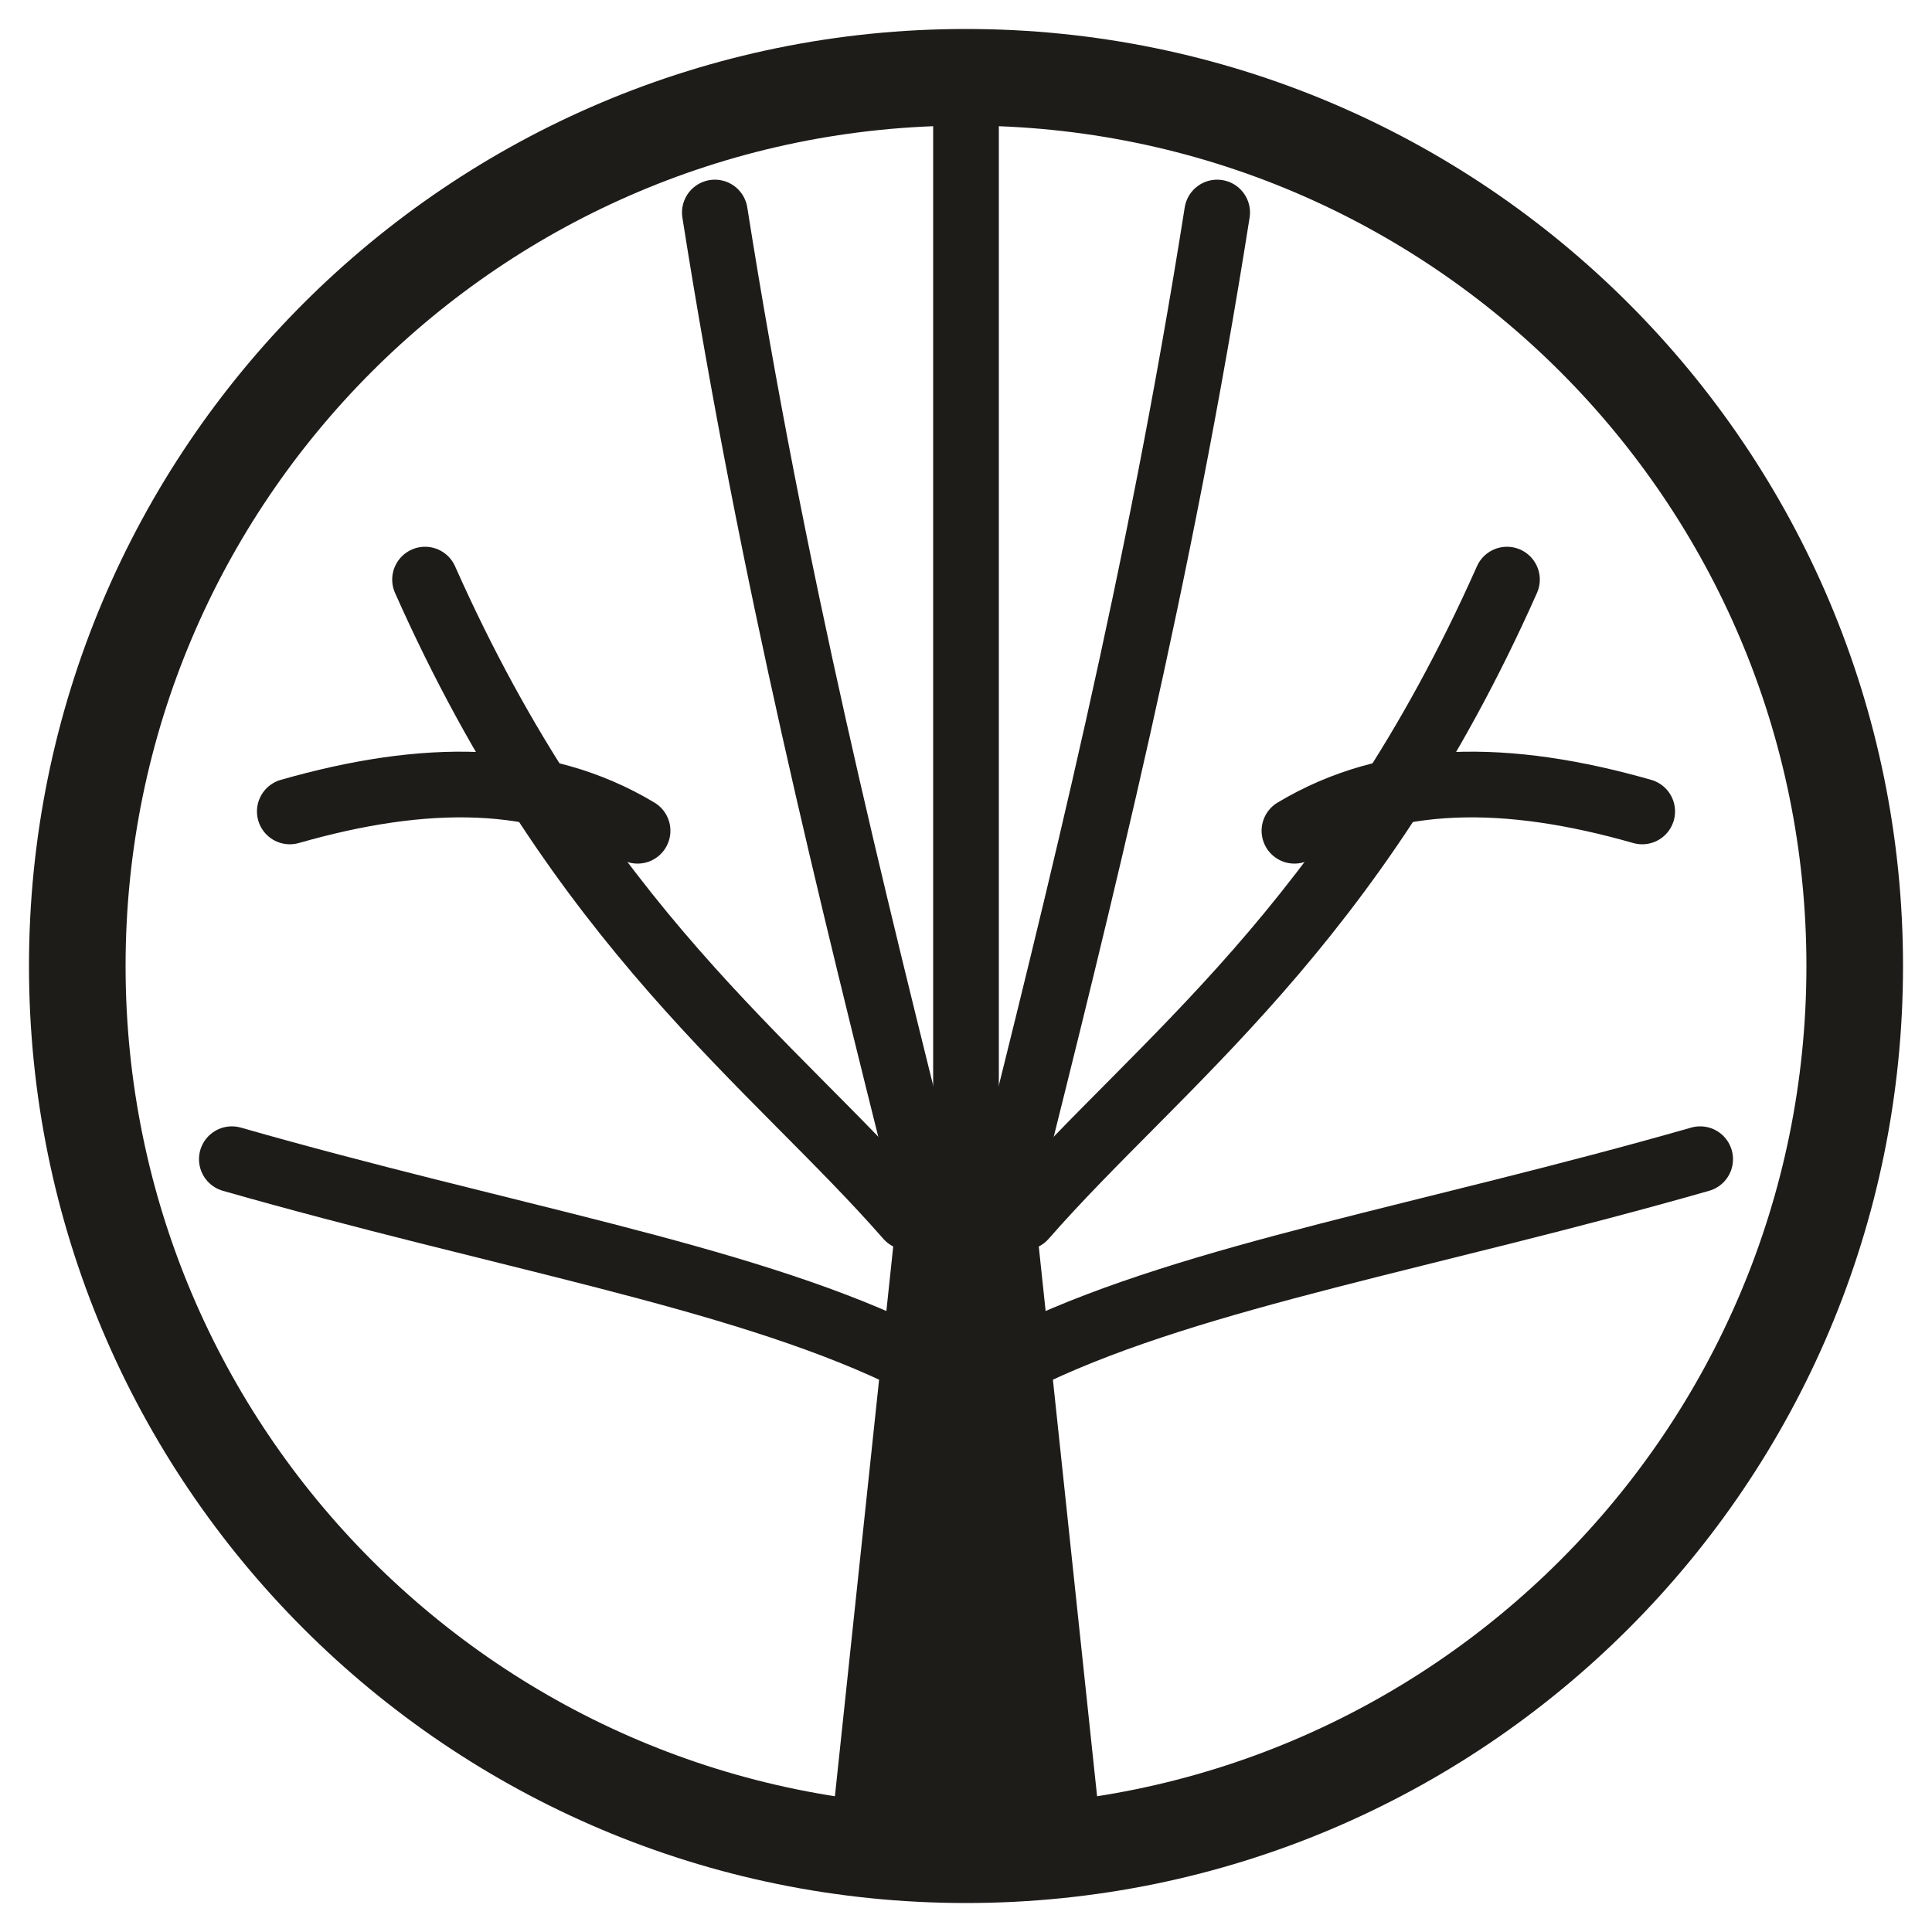
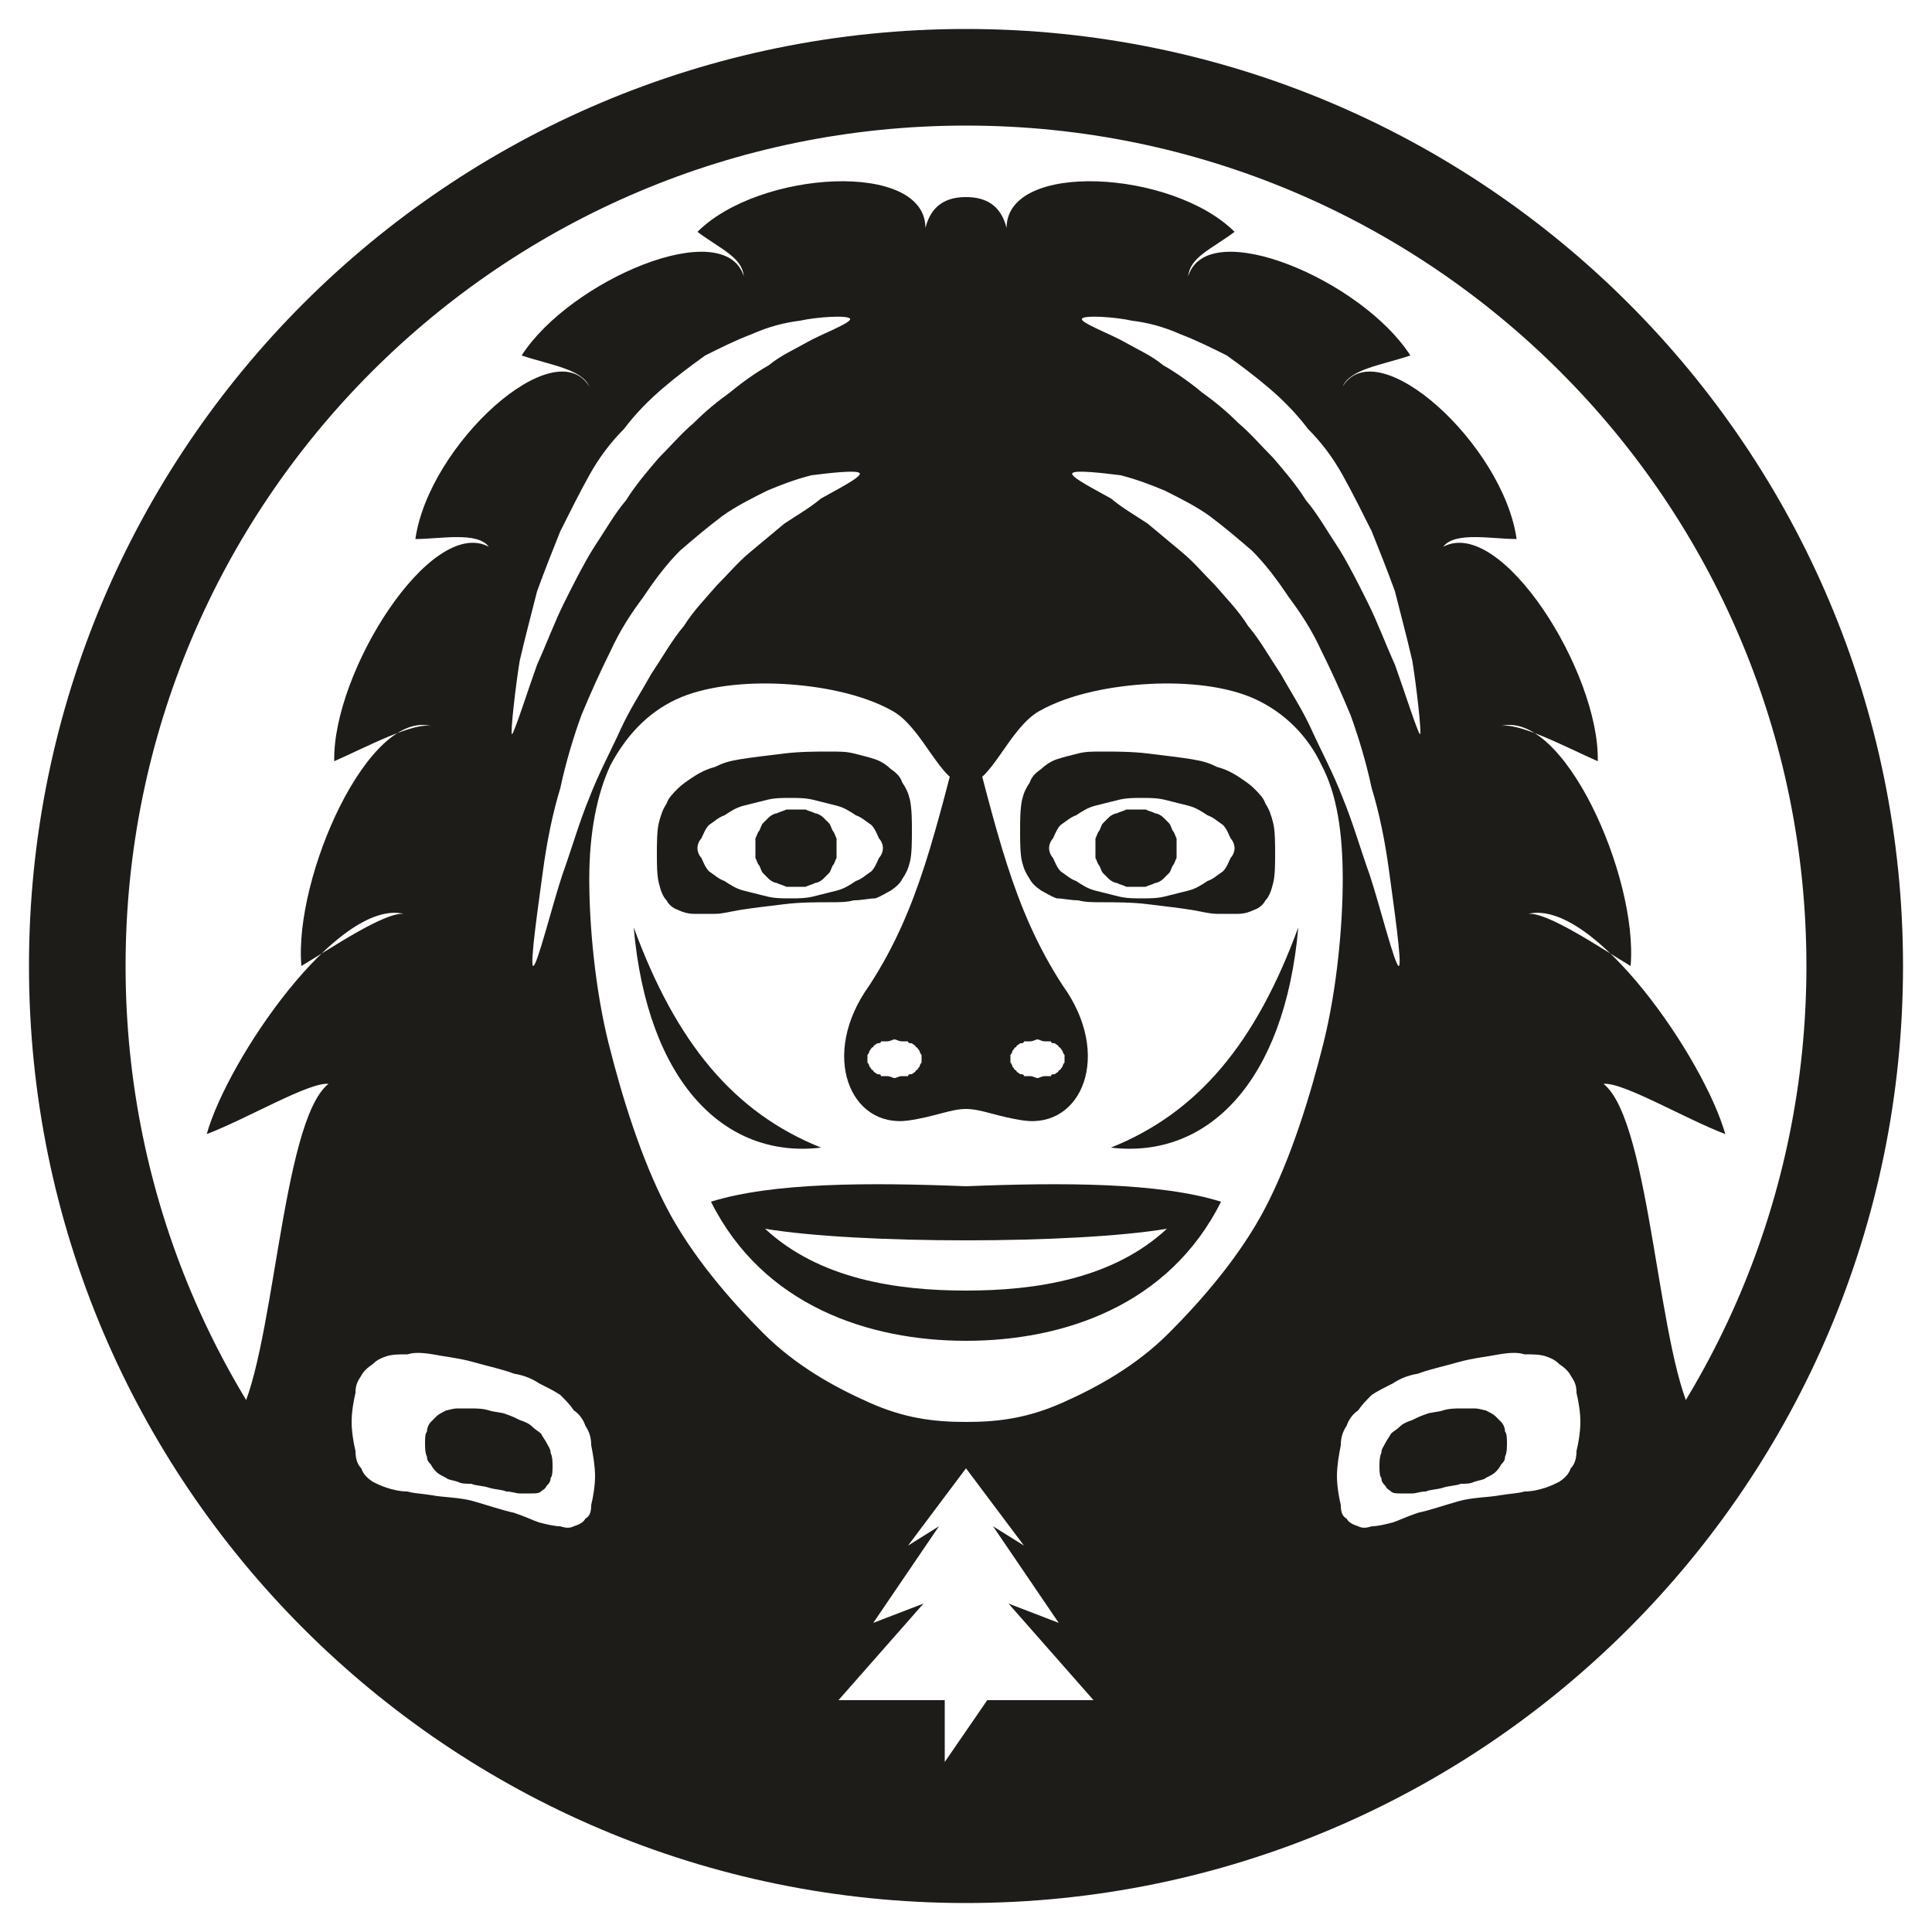
- <svg xmlns="http://www.w3.org/2000/svg" viewBox="0 0 100 100" fill="none" stroke="#1e1c19" stroke-linecap="round">
-   <circle cx="50" cy="50" r="46" stroke-width="5" />
-   <path d="M43 95 L46.5 62 L53.5 62 L57 95 Z" fill="#1e1c19" stroke="none" />
-   <g stroke-width="3.4">
-     <path d="M47 63 C40 55 30 48 22 30" />
-     <path d="M48 62 C44 46 40 30 37 11" />
-     <path d="M50 62 L50 6" />
-     <path d="M52 62 C56 46 60 30 63 11" />
-     <path d="M53 63 C60 55 70 48 78 30" />
-     <path d="M46.5 70 C38 66 26 64 12 60" />
-     <path d="M53.5 70 C62 66 74 64 88 60" />
-     <path d="M33 43 C28 40 22 40 15 42" />
-     <path d="M67 43 C72 40 78 40 85 42" />
-   </g>
+ <svg xmlns="http://www.w3.org/2000/svg" viewBox="0 0 100 100" fill="#1e1c19" fill-rule="evenodd">
+   <circle cx="50" cy="50" r="46" fill="none" stroke="#1e1c19" stroke-width="5" />
+   <path d="M50 10.2C49 10.2 48.2 10.6 47.9 11.8C47.9 8.3 39.3 8.8 36.1 12C37.3 12.9 38.4 13.3 38.5 14.3C37.5 11.1 29.5 14.5 27 18.4C28.5 18.9 30.1 19.1 30.5 20C28.7 17.1 22.2 23 21.5 27.9C22.8 27.9 24.7 27.5 25.3 28.3C22.3 26.7 17.2 34.8 17.3 39.4C18.9 38.7 21.5 37.3 22.4 37.6C19.1 36.6 15.2 45.4 15.6 50C17.1 49.1 19.9 47.2 20.9 47.3C17.5 46.5 11.8 54.8 10.7 58.7C12.8 57.9 16 56 17 56.1C14.5 58.1 14.2 70.6 12.2 73.6C16.2 80 21.8 85.3 28.4 89C35 92.7 42.4 94.6 50 94.6C57.6 94.6 65 92.7 71.6 89C78.2 85.3 83.8 80 87.8 73.6C85.8 70.6 85.5 58.1 83 56.1C84 56 87.2 57.9 89.3 58.7C88.2 54.8 82.5 46.5 79.1 47.3C80.1 47.2 82.9 49.1 84.4 50C84.8 45.4 80.9 36.6 77.6 37.6C78.5 37.3 81.1 38.7 82.7 39.4C82.8 34.8 77.7 26.7 74.7 28.3C75.3 27.5 77.2 27.9 78.5 27.9C77.8 23 71.3 17.1 69.5 20C69.9 19.1 71.5 18.9 73 18.4C70.5 14.5 62.5 11.1 61.5 14.3C61.6 13.3 62.7 12.9 63.9 12C60.7 8.8 52.1 8.3 52.1 11.8C51.8 10.6 51 10.2 50 10.2ZM50 40.6C48.7 40.6 47.8 37.7 46.2 36.8C44.6 35.9 42.4 35.5 40.5 35.4C38.6 35.3 36.5 35.5 35 36.2C33.5 36.9 32.4 38.1 31.6 39.6C30.9 41.1 30.5 43.1 30.5 45.5C30.5 47.9 30.8 51.2 31.5 54C32.2 56.8 33.2 60 34.5 62.5C35.8 65 37.8 67.3 39.5 69C41.2 70.7 43.2 71.8 45 72.6C46.8 73.4 48.3 73.6 50 73.6C51.7 73.6 53.2 73.4 55 72.6C56.8 71.8 58.8 70.7 60.5 69C62.2 67.3 64.2 65 65.5 62.5C66.8 60 67.8 56.8 68.5 54C69.2 51.2 69.5 47.9 69.5 45.5C69.5 43.1 69.2 41.1 68.4 39.6C67.7 38.1 66.5 36.9 65 36.2C63.5 35.5 61.4 35.3 59.5 35.4C57.6 35.5 55.4 35.9 53.8 36.8C52.2 37.7 51.3 40.6 50 40.6ZM50 76L47 80L48.6 79L45.2 84L47.8 83L43.4 88L48.9 88L48.9 91.2L51.1 88L56.6 88L52.2 83L54.8 84L51.4 79L53 80L50 76ZM30.8 76.4C30.8 76.9 30.7 77.5 30.6 77.9C30.6 78.3 30.5 78.5 30.3 78.6C30.2 78.8 30 78.9 29.7 79C29.5 79.1 29.3 79.1 29 79C28.7 79 28.3 78.9 27.9 78.8C27.6 78.7 27.2 78.5 26.6 78.3C26.1 78.2 25.2 77.9 24.5 77.7C23.8 77.5 22.9 77.5 22.4 77.4C21.8 77.3 21.4 77.3 21.1 77.2C20.7 77.2 20.3 77.1 20 77C19.7 76.9 19.5 76.8 19.3 76.7C19 76.5 18.8 76.3 18.7 76C18.5 75.8 18.4 75.5 18.4 75.1C18.3 74.7 18.2 74.1 18.2 73.6C18.2 73.1 18.3 72.5 18.4 72.1C18.4 71.7 18.5 71.5 18.7 71.2C18.8 71 19 70.8 19.3 70.6C19.5 70.4 19.7 70.3 20 70.2C20.3 70.1 20.7 70.1 21.1 70.1C21.4 70 21.8 70 22.4 70.1C22.9 70.2 23.8 70.3 24.5 70.5C25.2 70.7 26.1 70.9 26.6 71.1C27.2 71.2 27.6 71.4 27.9 71.6C28.3 71.8 28.7 72 29 72.2C29.3 72.5 29.5 72.7 29.7 73C30 73.2 30.2 73.5 30.3 73.8C30.5 74.1 30.6 74.4 30.6 74.8C30.7 75.3 30.8 75.9 30.8 76.4ZM69.2 76.4C69.2 76.9 69.3 77.5 69.4 77.9C69.4 78.3 69.5 78.5 69.7 78.6C69.8 78.8 70 78.9 70.3 79C70.5 79.1 70.7 79.1 71 79C71.3 79 71.7 78.9 72.1 78.8C72.4 78.7 72.8 78.5 73.4 78.3C73.9 78.2 74.8 77.9 75.5 77.7C76.2 77.5 77.1 77.5 77.6 77.4C78.2 77.3 78.6 77.3 78.9 77.2C79.3 77.2 79.7 77.1 80 77C80.3 76.9 80.5 76.8 80.7 76.7C81 76.5 81.2 76.3 81.3 76C81.5 75.8 81.6 75.5 81.6 75.1C81.7 74.7 81.8 74.1 81.8 73.6C81.8 73.1 81.7 72.5 81.6 72.1C81.6 71.7 81.5 71.5 81.3 71.2C81.2 71 81 70.8 80.7 70.6C80.5 70.4 80.3 70.3 80 70.2C79.7 70.1 79.3 70.1 78.9 70.1C78.6 70 78.2 70 77.6 70.1C77.1 70.2 76.2 70.3 75.5 70.5C74.8 70.7 73.9 70.9 73.4 71.1C72.8 71.2 72.4 71.4 72.1 71.6C71.7 71.8 71.3 72 71 72.2C70.7 72.5 70.5 72.7 70.3 73C70 73.2 69.8 73.5 69.7 73.8C69.5 74.1 69.4 74.4 69.4 74.8C69.3 75.3 69.2 75.9 69.2 76.4ZM44 16.5C43.9 16.3 42.3 16.4 41.4 16.6C40.6 16.7 39.8 16.9 38.9 17.3C38.1 17.6 37.3 18 36.5 18.4C35.8 18.9 35 19.5 34.3 20.1C33.6 20.7 32.9 21.4 32.3 22.2C31.6 22.9 31 23.7 30.5 24.6C30 25.5 29.5 26.5 29 27.5C28.6 28.5 28.2 29.5 27.8 30.6C27.5 31.8 27.2 32.9 26.9 34.2C26.7 35.4 26.4 38 26.5 38C26.6 38 27.4 35.5 27.8 34.4C28.3 33.3 28.7 32.2 29.2 31.2C29.7 30.2 30.2 29.2 30.7 28.4C31.3 27.5 31.8 26.6 32.4 25.9C32.9 25.1 33.5 24.4 34.1 23.7C34.7 23.1 35.3 22.4 35.9 21.9C36.5 21.3 37.1 20.8 37.8 20.3C38.4 19.8 39.1 19.3 39.8 18.9C40.4 18.4 41.1 18.1 41.8 17.7C42.5 17.3 44.1 16.7 44 16.5ZM56 16.5C56.1 16.3 57.7 16.4 58.6 16.6C59.4 16.7 60.2 16.9 61.1 17.3C61.9 17.6 62.7 18 63.5 18.4C64.2 18.9 65 19.5 65.7 20.1C66.4 20.7 67.1 21.4 67.7 22.2C68.4 22.9 69 23.7 69.5 24.6C70 25.5 70.5 26.5 71 27.5C71.4 28.5 71.8 29.5 72.2 30.6C72.5 31.8 72.8 32.9 73.1 34.2C73.3 35.4 73.6 38 73.5 38C73.4 38 72.6 35.5 72.2 34.4C71.7 33.3 71.3 32.2 70.8 31.2C70.3 30.2 69.8 29.2 69.3 28.4C68.7 27.5 68.2 26.6 67.6 25.9C67.1 25.1 66.5 24.4 65.9 23.7C65.3 23.1 64.7 22.4 64.1 21.9C63.5 21.3 62.9 20.8 62.2 20.3C61.6 19.8 60.9 19.3 60.2 18.9C59.6 18.4 58.9 18.1 58.2 17.7C57.5 17.3 55.9 16.7 56 16.5ZM44.5 24.5C44.4 24.3 42.8 24.5 42 24.6C41.2 24.8 40.4 25.1 39.7 25.4C38.9 25.8 38.1 26.2 37.4 26.7C36.6 27.3 35.9 27.9 35.2 28.5C34.5 29.2 33.9 30 33.3 30.9C32.7 31.7 32.1 32.6 31.6 33.7C31.1 34.7 30.6 35.8 30.1 37C29.7 38.1 29.3 39.4 29 40.8C28.6 42.1 28.3 43.6 28.1 45.1C27.9 46.6 27.4 50 27.6 50C27.8 50 28.6 46.8 29.1 45.3C29.6 43.9 30 42.5 30.5 41.3C31 40 31.6 38.9 32.1 37.8C32.6 36.7 33.2 35.8 33.7 34.9C34.3 34 34.8 33.1 35.4 32.4C35.9 31.6 36.5 31 37.1 30.3C37.7 29.7 38.2 29.1 38.8 28.6C39.4 28.1 40 27.6 40.6 27.1C41.2 26.7 41.9 26.3 42.5 25.8C43.2 25.4 44.6 24.7 44.5 24.5ZM55.5 24.5C55.6 24.3 57.2 24.5 58 24.6C58.8 24.8 59.6 25.1 60.3 25.4C61.1 25.8 61.9 26.2 62.6 26.7C63.4 27.3 64.1 27.9 64.8 28.5C65.5 29.2 66.1 30 66.7 30.9C67.3 31.7 67.9 32.6 68.4 33.7C68.9 34.7 69.4 35.8 69.9 37C70.3 38.1 70.7 39.4 71 40.8C71.4 42.1 71.7 43.6 71.9 45.1C72.1 46.6 72.6 50 72.4 50C72.2 50 71.4 46.8 70.9 45.3C70.4 43.9 70 42.5 69.5 41.3C69 40 68.4 38.9 67.9 37.8C67.4 36.7 66.8 35.8 66.3 34.9C65.7 34 65.2 33.1 64.6 32.4C64.1 31.6 63.5 31 62.9 30.3C62.3 29.7 61.8 29.1 61.2 28.6C60.6 28.1 60 27.6 59.4 27.1C58.8 26.7 58.1 26.3 57.5 25.8C56.8 25.4 55.4 24.7 55.5 24.5Z" />
+   <path d="M28.6 75.9C28.6 76.1 28.6 76.4 28.5 76.5C28.5 76.7 28.4 76.8 28.3 76.9C28.2 77.1 28.1 77.1 28 77.2C27.9 77.3 27.7 77.3 27.5 77.3C27.4 77.3 27.2 77.3 26.9 77.3C26.7 77.3 26.5 77.2 26.2 77.2C26 77.1 25.6 77.1 25.3 77C25 76.9 24.6 76.9 24.4 76.8C24.1 76.8 23.9 76.8 23.7 76.7C23.4 76.6 23.2 76.6 23.1 76.5C22.9 76.4 22.7 76.3 22.6 76.2C22.5 76.1 22.4 76 22.3 75.8C22.2 75.7 22.1 75.6 22.1 75.4C22 75.2 22 74.9 22 74.7C22 74.5 22 74.2 22.1 74.1C22.1 73.9 22.2 73.7 22.3 73.6C22.4 73.5 22.5 73.4 22.6 73.3C22.7 73.2 22.9 73.1 23.1 73C23.2 73 23.4 72.9 23.7 72.9C23.9 72.9 24.1 72.9 24.4 72.9C24.6 72.9 25 72.9 25.3 73C25.6 73.1 26 73.1 26.2 73.2C26.5 73.3 26.7 73.4 26.9 73.5C27.2 73.6 27.4 73.7 27.5 73.8C27.7 74 27.9 74.1 28 74.2C28.1 74.4 28.2 74.5 28.3 74.7C28.4 74.9 28.5 75 28.5 75.2C28.6 75.4 28.6 75.7 28.6 75.9ZM71.4 75.9C71.4 76.1 71.4 76.4 71.5 76.5C71.5 76.7 71.6 76.8 71.7 76.9C71.8 77.1 71.9 77.1 72 77.2C72.1 77.3 72.3 77.3 72.5 77.3C72.6 77.3 72.8 77.3 73.1 77.3C73.3 77.3 73.5 77.2 73.8 77.2C74 77.1 74.4 77.1 74.7 77C75 76.9 75.4 76.9 75.6 76.8C75.9 76.8 76.1 76.8 76.3 76.7C76.6 76.6 76.8 76.6 76.9 76.5C77.1 76.4 77.3 76.3 77.4 76.2C77.5 76.1 77.6 76 77.7 75.8C77.8 75.7 77.9 75.6 77.9 75.4C78 75.2 78 74.9 78 74.7C78 74.5 78 74.2 77.9 74.1C77.9 73.9 77.8 73.7 77.7 73.6C77.6 73.5 77.5 73.4 77.4 73.3C77.3 73.2 77.1 73.1 76.9 73C76.8 73 76.6 72.9 76.3 72.9C76.1 72.9 75.9 72.9 75.6 72.9C75.4 72.9 75 72.9 74.7 73C74.4 73.1 74 73.1 73.8 73.2C73.5 73.3 73.3 73.4 73.1 73.5C72.8 73.6 72.6 73.7 72.5 73.8C72.3 74 72.1 74.1 72 74.2C71.9 74.4 71.8 74.5 71.7 74.7C71.6 74.9 71.5 75 71.5 75.2C71.4 75.4 71.4 75.7 71.4 75.9Z" />
+   <path d="M47.2 43C47.2 43.5 47.2 44.2 47.1 44.6C47 45 46.9 45.2 46.7 45.5C46.6 45.7 46.4 45.9 46.1 46.1C45.9 46.2 45.6 46.4 45.3 46.5C45 46.5 44.6 46.6 44.2 46.6C43.8 46.7 43.5 46.7 42.9 46.7C42.3 46.7 41.4 46.7 40.6 46.8C39.8 46.9 38.9 47 38.3 47.1C37.7 47.2 37.4 47.3 37 47.3C36.6 47.3 36.2 47.3 35.9 47.3C35.6 47.3 35.3 47.2 35.1 47.1C34.8 47 34.6 46.8 34.5 46.6C34.3 46.4 34.2 46.1 34.1 45.7C34 45.3 34 44.7 34 44.2C34 43.7 34 43 34.1 42.6C34.2 42.2 34.3 41.9 34.5 41.6C34.6 41.3 34.8 41.1 35.1 40.8C35.3 40.6 35.6 40.4 35.9 40.2C36.2 40 36.6 39.8 37 39.7C37.4 39.5 37.7 39.4 38.3 39.3C38.9 39.2 39.8 39.1 40.6 39C41.4 38.9 42.3 38.9 42.9 38.9C43.5 38.9 43.8 38.9 44.2 39C44.6 39.1 45 39.2 45.3 39.3C45.6 39.4 45.9 39.6 46.1 39.8C46.4 40 46.6 40.2 46.7 40.5C46.9 40.8 47 41 47.1 41.4C47.2 41.9 47.2 42.5 47.2 43ZM45.7 43.9C45.7 44.1 45.6 44.3 45.5 44.4C45.4 44.6 45.3 44.9 45.1 45.1C44.8 45.3 44.6 45.5 44.3 45.6C44 45.8 43.7 46 43.3 46.1C42.9 46.2 42.5 46.3 42.1 46.4C41.7 46.5 41.3 46.5 40.9 46.5C40.5 46.5 40.1 46.5 39.7 46.4C39.3 46.3 38.9 46.2 38.5 46.1C38.1 46 37.8 45.8 37.5 45.6C37.2 45.5 37 45.3 36.7 45.1C36.5 44.9 36.4 44.6 36.3 44.4C36.2 44.3 36.1 44.1 36.1 43.9C36.1 43.7 36.2 43.5 36.3 43.4C36.4 43.2 36.5 42.9 36.7 42.7C37 42.5 37.2 42.3 37.5 42.2C37.8 42 38.1 41.8 38.5 41.7C38.9 41.6 39.3 41.5 39.7 41.4C40.1 41.3 40.5 41.3 40.9 41.3C41.3 41.3 41.7 41.3 42.1 41.4C42.5 41.5 42.9 41.6 43.3 41.7C43.7 41.8 44 42 44.3 42.2C44.6 42.3 44.8 42.5 45.1 42.7C45.3 42.9 45.4 43.2 45.5 43.4C45.6 43.5 45.7 43.7 45.7 43.9ZM43.3 43.9C43.3 44.1 43.3 44.3 43.3 44.4C43.2 44.6 43.2 44.7 43.1 44.8C43 45 43 45.1 42.9 45.2C42.8 45.3 42.7 45.4 42.6 45.5C42.5 45.6 42.3 45.7 42.2 45.7C42 45.8 41.9 45.8 41.7 45.9C41.6 45.9 41.4 45.9 41.2 45.9C41 45.9 40.8 45.9 40.7 45.9C40.5 45.8 40.4 45.8 40.2 45.7C40.1 45.7 39.9 45.6 39.8 45.5C39.7 45.4 39.6 45.3 39.5 45.2C39.4 45.1 39.4 45 39.3 44.8C39.2 44.7 39.2 44.6 39.1 44.4C39.1 44.3 39.1 44.1 39.1 43.9C39.1 43.7 39.1 43.5 39.1 43.4C39.2 43.2 39.2 43.1 39.3 43C39.4 42.8 39.4 42.7 39.5 42.6C39.6 42.5 39.7 42.4 39.8 42.3C39.9 42.2 40.1 42.1 40.2 42.1C40.4 42 40.5 42 40.7 41.9C40.8 41.9 41 41.9 41.2 41.9C41.4 41.9 41.6 41.9 41.7 41.9C41.9 42 42 42 42.2 42.1C42.3 42.1 42.5 42.2 42.6 42.3C42.7 42.4 42.8 42.5 42.9 42.6C43 42.7 43 42.8 43.1 43C43.2 43.1 43.2 43.2 43.3 43.4C43.3 43.5 43.3 43.7 43.3 43.9Z" />
+   <path d="M52.8 43C52.8 43.5 52.8 44.2 52.9 44.6C53 45 53.1 45.2 53.3 45.5C53.4 45.7 53.6 45.9 53.9 46.1C54.1 46.2 54.4 46.4 54.7 46.5C55 46.5 55.4 46.6 55.8 46.6C56.2 46.7 56.5 46.7 57.1 46.7C57.7 46.7 58.6 46.7 59.4 46.8C60.2 46.9 61.1 47 61.7 47.1C62.3 47.2 62.6 47.3 63 47.3C63.4 47.3 63.8 47.3 64.1 47.3C64.4 47.3 64.7 47.2 64.9 47.1C65.2 47 65.4 46.8 65.5 46.6C65.7 46.4 65.8 46.1 65.9 45.7C66 45.3 66 44.7 66 44.2C66 43.7 66 43 65.9 42.6C65.8 42.2 65.7 41.9 65.5 41.6C65.4 41.3 65.2 41.1 64.9 40.8C64.7 40.6 64.4 40.4 64.1 40.2C63.8 40 63.4 39.8 63 39.7C62.6 39.5 62.3 39.4 61.7 39.3C61.1 39.2 60.2 39.1 59.4 39C58.6 38.9 57.7 38.9 57.1 38.9C56.5 38.9 56.2 38.9 55.8 39C55.4 39.1 55 39.2 54.7 39.3C54.4 39.4 54.1 39.6 53.9 39.8C53.6 40 53.4 40.2 53.3 40.5C53.1 40.8 53 41 52.9 41.4C52.8 41.9 52.8 42.5 52.8 43ZM54.3 43.9C54.3 44.1 54.4 44.3 54.5 44.4C54.6 44.6 54.7 44.9 54.9 45.1C55.2 45.3 55.4 45.5 55.7 45.6C56 45.8 56.3 46 56.7 46.1C57.1 46.2 57.5 46.3 57.9 46.4C58.3 46.5 58.7 46.5 59.1 46.5C59.5 46.5 59.9 46.5 60.3 46.4C60.7 46.3 61.1 46.2 61.5 46.1C61.9 46 62.2 45.8 62.5 45.6C62.8 45.5 63 45.3 63.3 45.1C63.5 44.9 63.6 44.6 63.7 44.4C63.8 44.3 63.9 44.1 63.9 43.9C63.9 43.7 63.8 43.5 63.7 43.4C63.6 43.2 63.5 42.9 63.3 42.7C63 42.5 62.8 42.3 62.5 42.2C62.2 42 61.9 41.8 61.5 41.7C61.1 41.6 60.7 41.5 60.3 41.4C59.9 41.3 59.5 41.3 59.1 41.3C58.7 41.3 58.3 41.3 57.9 41.4C57.5 41.5 57.1 41.6 56.7 41.7C56.3 41.8 56 42 55.7 42.2C55.4 42.3 55.2 42.5 54.9 42.7C54.7 42.9 54.6 43.2 54.5 43.4C54.4 43.5 54.3 43.7 54.3 43.9ZM56.7 43.9C56.7 44.1 56.7 44.3 56.7 44.4C56.8 44.6 56.8 44.7 56.9 44.8C57 45 57 45.1 57.1 45.2C57.2 45.3 57.3 45.4 57.4 45.5C57.5 45.6 57.7 45.7 57.8 45.7C58 45.8 58.1 45.8 58.3 45.9C58.4 45.9 58.6 45.9 58.8 45.9C59 45.9 59.2 45.9 59.3 45.9C59.5 45.8 59.6 45.8 59.8 45.7C59.9 45.7 60.1 45.6 60.2 45.5C60.3 45.4 60.4 45.3 60.5 45.2C60.6 45.1 60.6 45 60.7 44.8C60.8 44.7 60.8 44.6 60.9 44.4C60.9 44.3 60.9 44.1 60.9 43.9C60.9 43.7 60.9 43.5 60.9 43.4C60.8 43.2 60.8 43.1 60.7 43C60.6 42.8 60.6 42.7 60.5 42.6C60.4 42.5 60.3 42.4 60.2 42.3C60.1 42.2 59.9 42.1 59.8 42.1C59.6 42 59.5 42 59.3 41.9C59.2 41.9 59 41.9 58.8 41.9C58.6 41.9 58.4 41.9 58.3 41.9C58.1 42 58 42 57.8 42.1C57.7 42.1 57.5 42.2 57.4 42.3C57.3 42.4 57.2 42.5 57.1 42.6C57 42.7 57 42.8 56.9 43C56.8 43.1 56.8 43.2 56.7 43.4C56.7 43.5 56.7 43.7 56.7 43.9Z" />
+   <path d="M50 37C48.4 43 47.6 47 45 51C42.4 54.6 44 58.4 47 58C48.4 57.8 49.2 57.4 50 57.4C50.8 57.4 51.6 57.8 53 58C56 58.4 57.6 54.6 55 51C52.4 47 51.6 43 50 37ZM47.7 54.8C47.7 54.9 47.7 55 47.7 55C47.6 55.1 47.6 55.2 47.6 55.2C47.5 55.3 47.5 55.4 47.4 55.4C47.4 55.5 47.3 55.5 47.2 55.6C47.1 55.6 47 55.6 47 55.7C46.9 55.7 46.8 55.7 46.7 55.7C46.5 55.7 46.4 55.8 46.3 55.8C46.2 55.8 46.1 55.7 45.9 55.7C45.8 55.7 45.7 55.7 45.6 55.7C45.6 55.6 45.5 55.6 45.4 55.6C45.3 55.5 45.2 55.5 45.2 55.4C45.1 55.4 45.1 55.3 45 55.2C45 55.2 45 55.1 44.9 55C44.9 55 44.9 54.9 44.9 54.8C44.9 54.7 44.9 54.6 44.9 54.6C45 54.5 45 54.4 45 54.4C45.1 54.3 45.1 54.2 45.2 54.2C45.2 54.1 45.3 54.1 45.4 54C45.5 54 45.6 54 45.6 53.9C45.7 53.9 45.8 53.9 45.9 53.9C46.1 53.9 46.2 53.8 46.3 53.8C46.4 53.8 46.5 53.9 46.7 53.9C46.8 53.9 46.9 53.9 47 53.9C47 54 47.1 54 47.2 54C47.3 54.1 47.4 54.1 47.4 54.2C47.5 54.2 47.5 54.3 47.6 54.4C47.6 54.4 47.6 54.5 47.7 54.6C47.7 54.6 47.7 54.7 47.7 54.8ZM52.3 54.8C52.3 54.9 52.3 55 52.3 55C52.4 55.1 52.4 55.2 52.4 55.2C52.5 55.3 52.5 55.4 52.6 55.4C52.6 55.5 52.7 55.5 52.8 55.6C52.9 55.6 53 55.6 53 55.7C53.1 55.7 53.2 55.7 53.3 55.7C53.5 55.7 53.6 55.8 53.7 55.8C53.8 55.8 53.9 55.7 54.1 55.7C54.2 55.7 54.3 55.7 54.4 55.7C54.4 55.6 54.5 55.6 54.6 55.6C54.7 55.5 54.8 55.5 54.8 55.4C54.9 55.4 54.9 55.3 55 55.2C55 55.2 55 55.1 55.1 55C55.1 55 55.1 54.9 55.1 54.8C55.1 54.7 55.1 54.6 55.1 54.6C55 54.5 55 54.4 55 54.4C54.9 54.3 54.9 54.2 54.8 54.2C54.8 54.1 54.7 54.1 54.6 54C54.5 54 54.4 54 54.4 53.9C54.3 53.9 54.2 53.9 54.1 53.9C53.9 53.9 53.8 53.8 53.7 53.8C53.6 53.8 53.5 53.9 53.3 53.9C53.2 53.9 53.1 53.9 53 53.9C53 54 52.9 54 52.8 54C52.7 54.1 52.6 54.1 52.6 54.2C52.5 54.2 52.5 54.3 52.4 54.4C52.4 54.4 52.4 54.5 52.3 54.6C52.3 54.6 52.3 54.7 52.3 54.8Z" />
+   <path d="M32.8 48C33.5 56 37.5 60 42.5 59.4C38 57.6 35 54 32.8 48Z" />
+   <path d="M67.2 48C66.5 56 62.5 60 57.5 59.4C62 57.6 65 54 67.2 48Z" />
+   <path d="M50 61.4C45 61.2 40 61.2 36.8 62.2C39.5 67.6 45 69.4 50 69.4C55 69.4 60.5 67.6 63.2 62.2C60 61.2 55 61.2 50 61.4ZM50 64.2C46 64.2 42 64 39.6 63.6C42.4 66.2 46.4 66.8 50 66.8C53.6 66.8 57.6 66.2 60.4 63.6C58 64 54 64.2 50 64.2Z" />
</svg>
